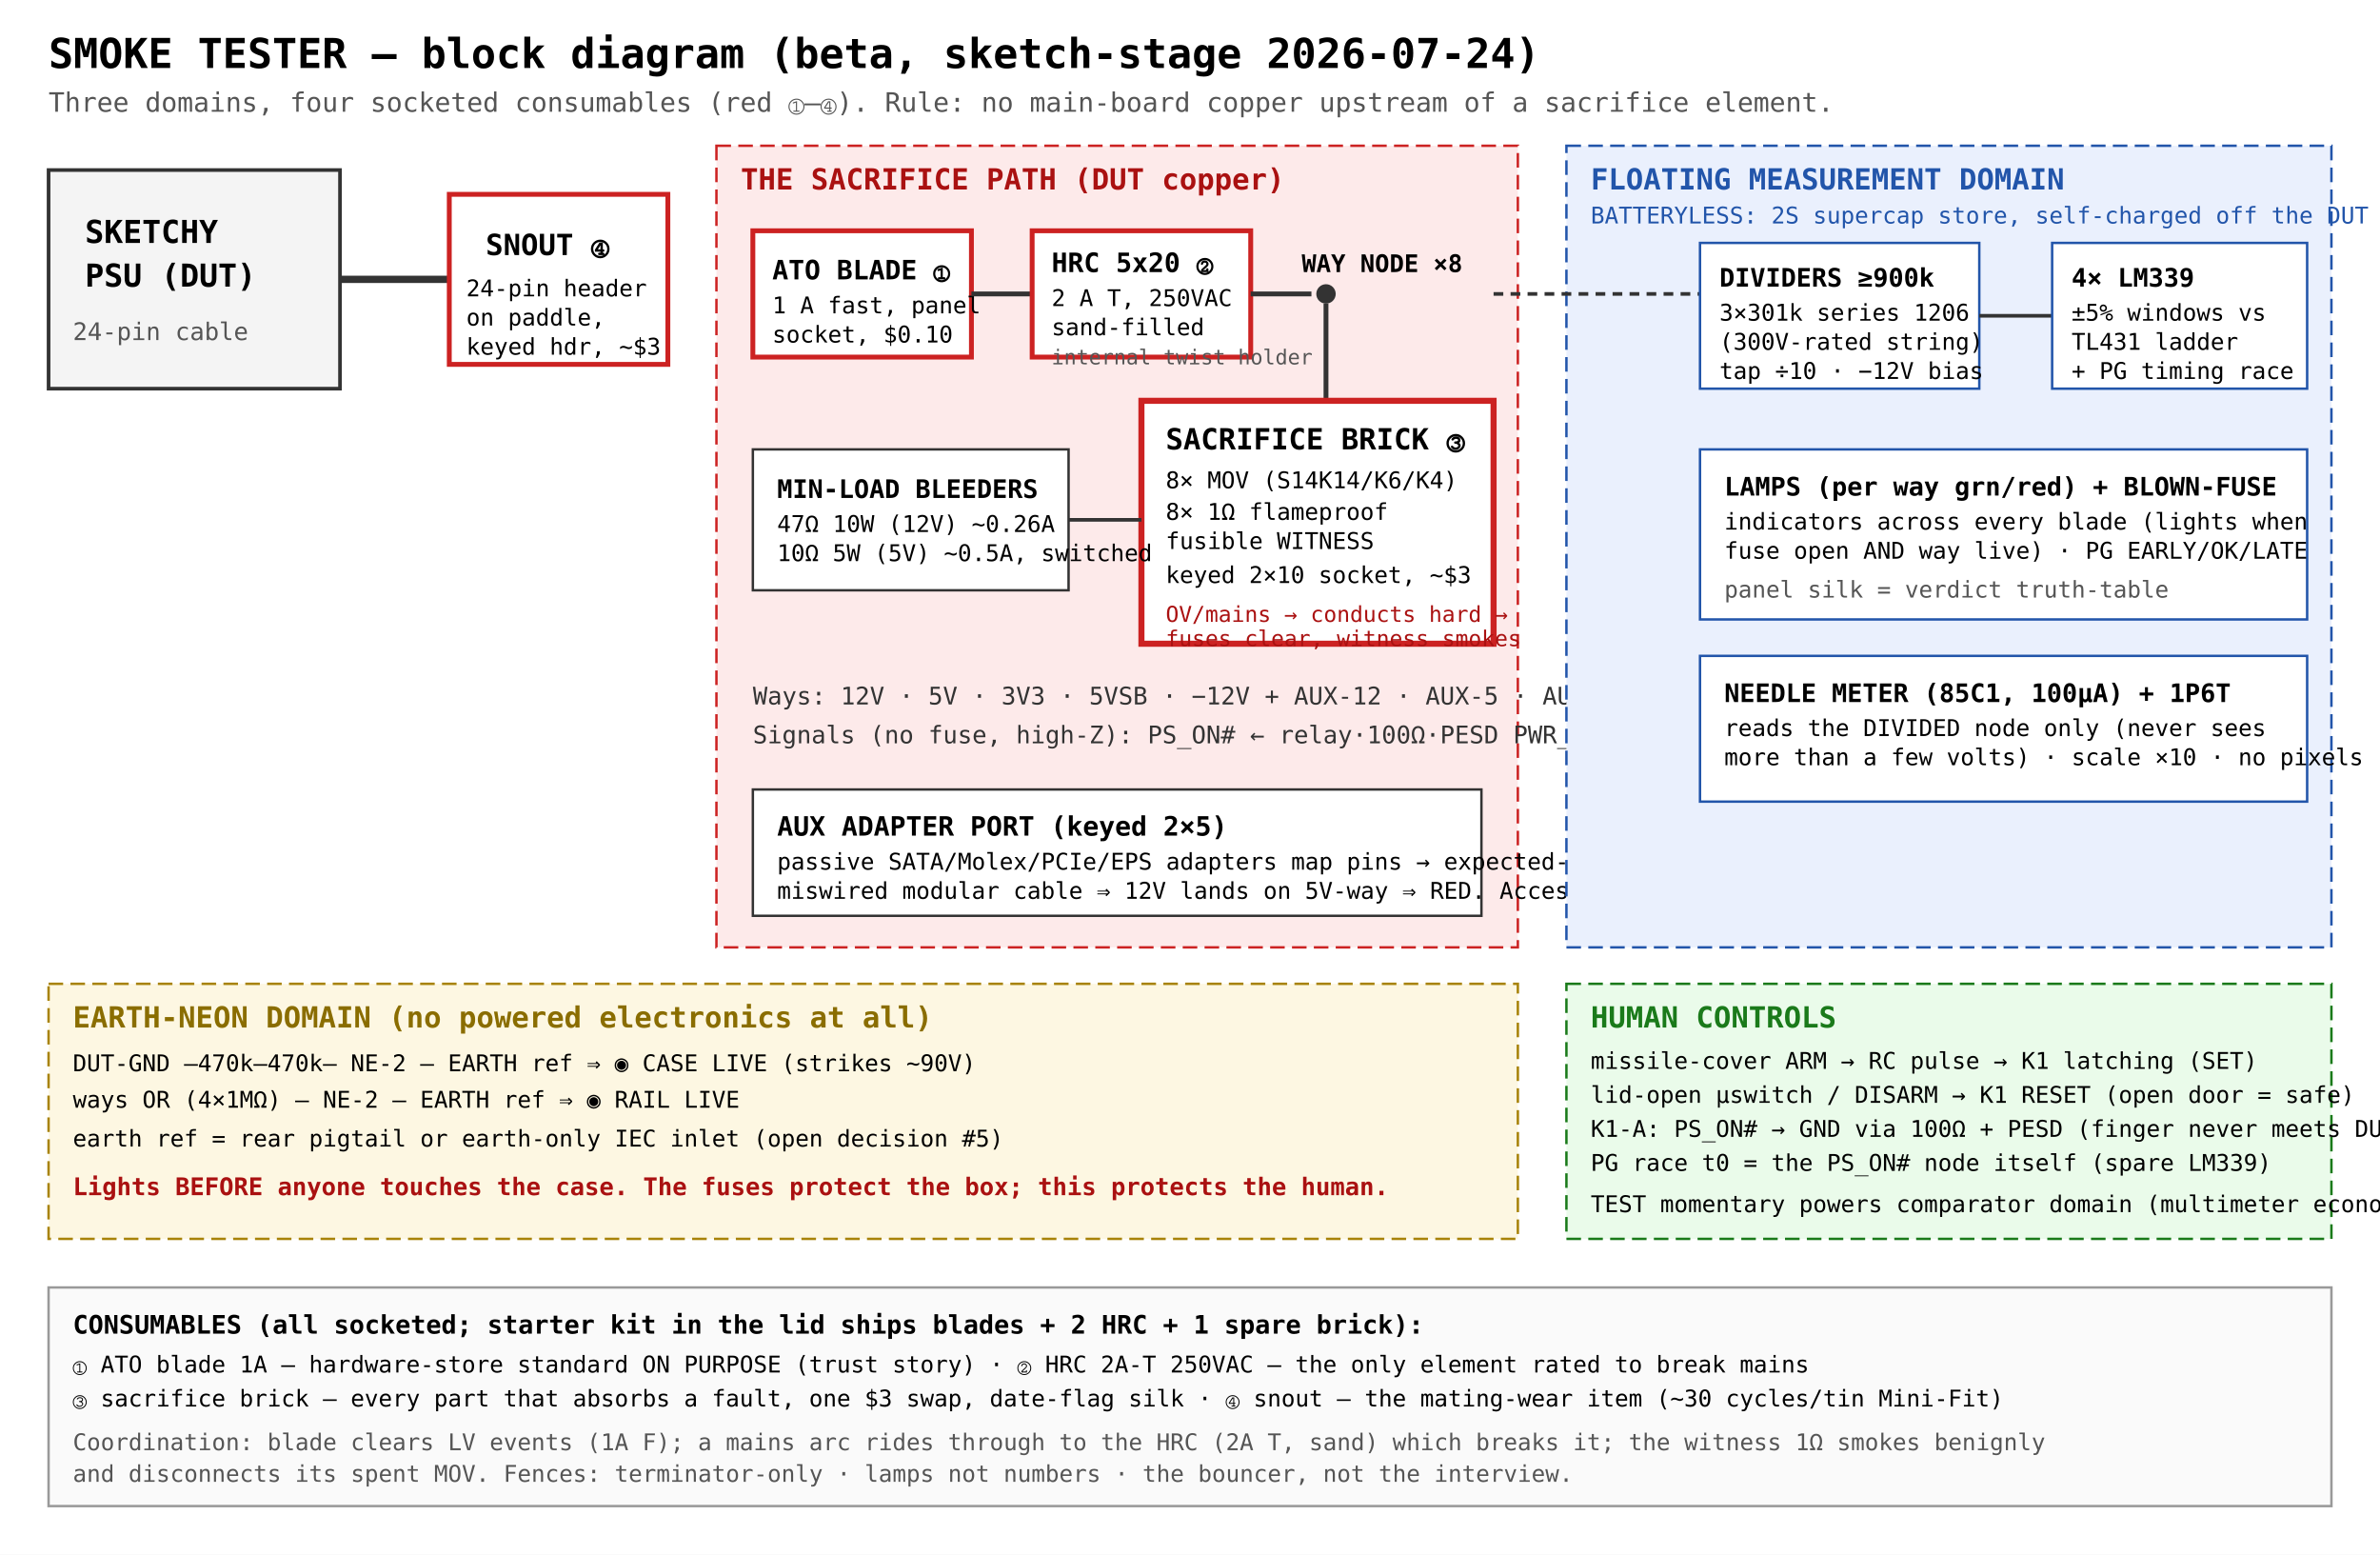
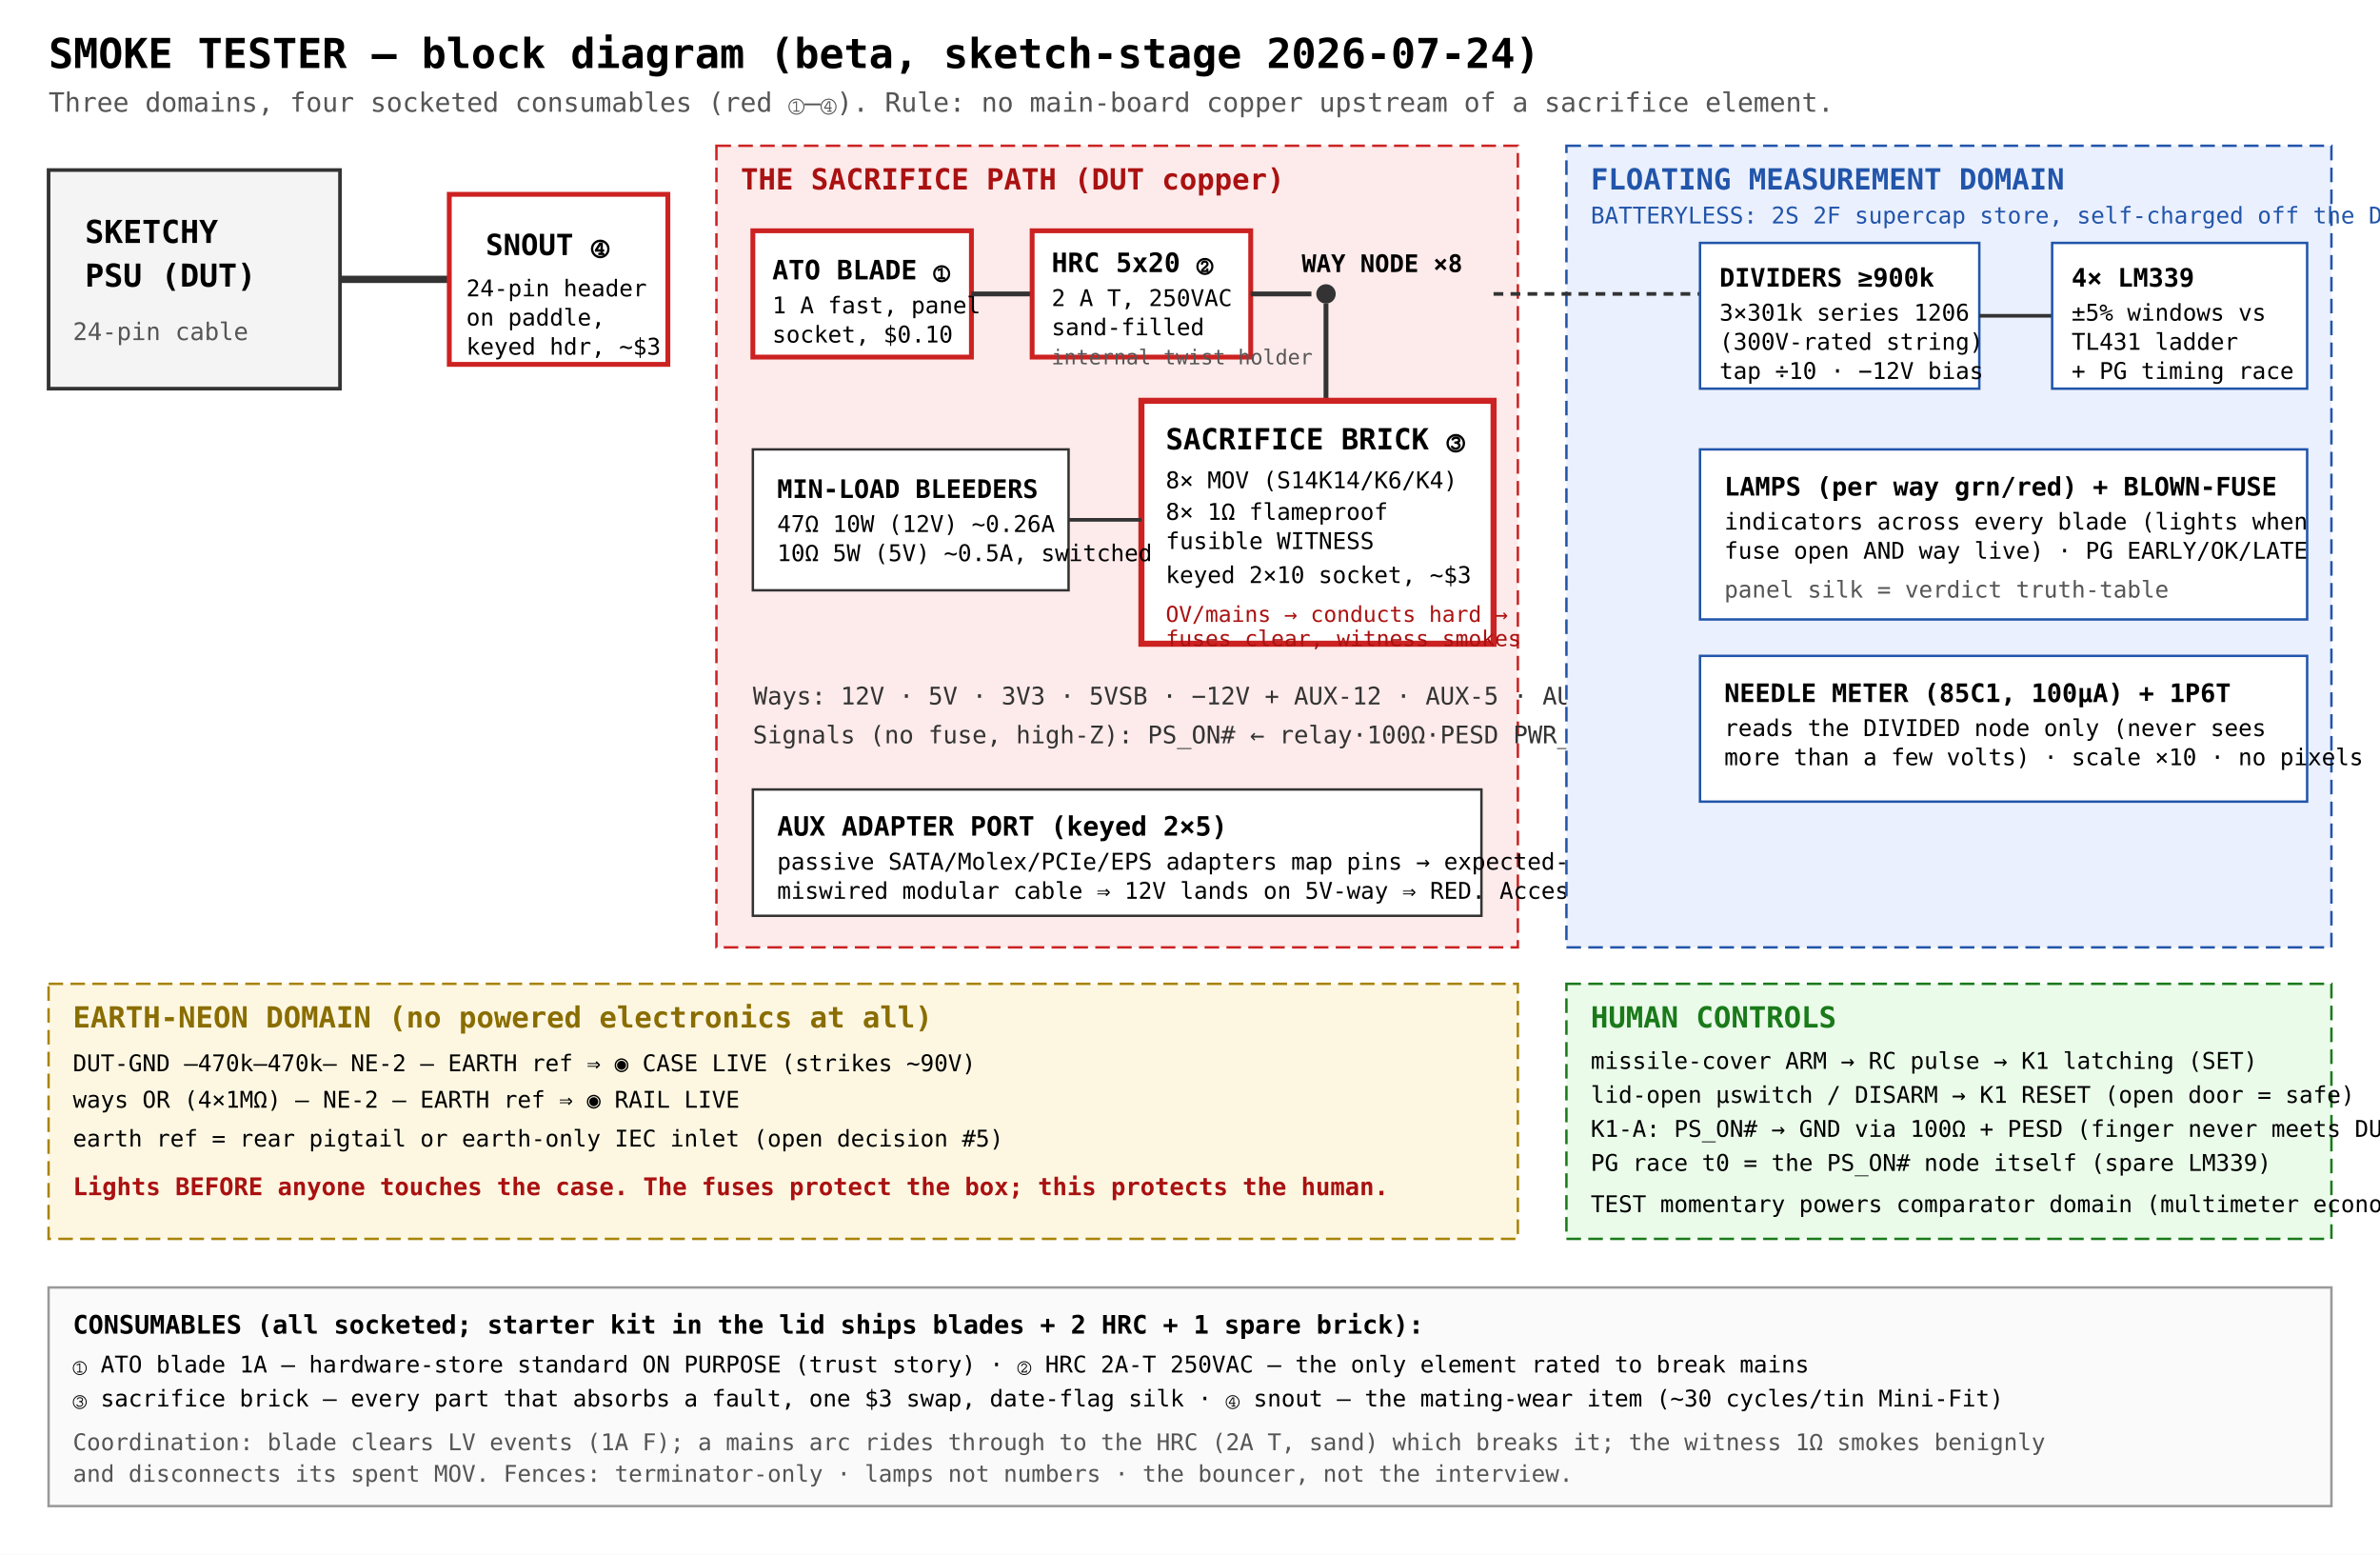
<svg xmlns="http://www.w3.org/2000/svg" width="980" height="640" viewBox="0 0 980 640" font-family="monospace">
  <rect width="980" height="640" fill="#ffffff" />
  <text x="20" y="28" font-size="17" font-weight="bold">SMOKE TESTER — block diagram (beta, sketch-stage 2026-07-24)</text>
  <text x="20" y="46" font-size="11" fill="#555">Three domains, four socketed consumables (red ①–④). Rule: no main-board copper upstream of a sacrifice element.</text>
  <rect x="20" y="70" width="120" height="90" fill="#f4f4f4" stroke="#333" stroke-width="1.5" />
  <text x="35" y="100" font-size="13" font-weight="bold">SKETCHY</text>
  <text x="35" y="118" font-size="13" font-weight="bold">PSU (DUT)</text>
  <text x="30" y="140" font-size="10" fill="#555">24-pin cable</text>
  <line x1="140" y1="115" x2="185" y2="115" stroke="#333" stroke-width="3" />
  <rect x="185" y="80" width="90" height="70" fill="#fff" stroke="#c22" stroke-width="2" />
  <text x="200" y="105" font-size="12" font-weight="bold">SNOUT ④</text>
  <text x="192" y="122" font-size="9.5">24-pin header</text>
  <text x="192" y="134" font-size="9.5">on paddle,</text>
  <text x="192" y="146" font-size="9.5">keyed hdr, ~$3</text>
  <rect x="295" y="60" width="330" height="330" fill="#fdeaea" stroke="#c22" stroke-dasharray="6 3" />
  <text x="305" y="78" font-size="12" font-weight="bold" fill="#a11">THE SACRIFICE PATH (DUT copper)</text>
  <rect x="310" y="95" width="90" height="52" fill="#fff" stroke="#c22" stroke-width="2" />
  <text x="318" y="115" font-size="11" font-weight="bold">ATO BLADE ①</text>
  <text x="318" y="129" font-size="9.5">1 A fast, panel</text>
  <text x="318" y="141" font-size="9.5">socket, $0.10</text>
  <line x1="400" y1="121" x2="425" y2="121" stroke="#333" stroke-width="2" />
  <rect x="425" y="95" width="90" height="52" fill="#fff" stroke="#c22" stroke-width="2" />
  <text x="433" y="112" font-size="11" font-weight="bold">HRC 5x20 ②</text>
  <text x="433" y="126" font-size="9.5">2 A T, 250VAC</text>
  <text x="433" y="138" font-size="9.5">sand-filled</text>
  <text x="433" y="150" font-size="8.5" fill="#555">internal twist holder</text>
  <line x1="515" y1="121" x2="540" y2="121" stroke="#333" stroke-width="2" />
  <circle cx="546" cy="121" r="4" fill="#333" />
  <text x="536" y="112" font-size="10" font-weight="bold">WAY NODE ×8</text>
  <line x1="546" y1="125" x2="546" y2="165" stroke="#333" stroke-width="2" />
  <rect x="470" y="165" width="145" height="100" fill="#fff" stroke="#c22" stroke-width="2.5" />
  <text x="480" y="185" font-size="12" font-weight="bold">SACRIFICE BRICK ③</text>
  <text x="480" y="201" font-size="9.5">8× MOV (S14K14/K6/K4)</text>
  <text x="480" y="214" font-size="9.5">8× 1Ω flameproof</text>
  <text x="480" y="226" font-size="9.5">   fusible WITNESS</text>
  <text x="480" y="240" font-size="9.5">keyed 2×10 socket, ~$3</text>
  <text x="480" y="256" font-size="9" fill="#a11">OV/mains → conducts hard →</text>
  <text x="480" y="266" font-size="9" fill="#a11">fuses clear, witness smokes</text>
  <rect x="310" y="185" width="130" height="58" fill="#fff" stroke="#333" />
  <text x="320" y="205" font-size="10.5" font-weight="bold">MIN-LOAD BLEEDERS</text>
  <text x="320" y="219" font-size="9.5">47Ω 10W (12V) ~0.26A</text>
  <text x="320" y="231" font-size="9.5">10Ω 5W (5V) ~0.5A, switched</text>
  <line x1="546" y1="165" x2="546" y2="150" />
  <line x1="470" y1="214" x2="440" y2="214" stroke="#333" stroke-width="1.5" />
  <text x="310" y="290" font-size="10" fill="#333">Ways: 12V · 5V · 3V3 · 5VSB · −12V  +  AUX-12 · AUX-5 · AUX-3V3 (fused)  +  AUX-GND (1kΩ 350V continuity lamp)</text>
  <text x="310" y="306" font-size="10" fill="#333">Signals (no fuse, high-Z): PS_ON# ← relay·100Ω·PESD    PWR_OK → 1kΩ·PESD → race</text>
  <rect x="310" y="325" width="300" height="52" fill="#fff" stroke="#333" />
  <text x="320" y="344" font-size="11" font-weight="bold">AUX ADAPTER PORT (keyed 2×5)</text>
  <text x="320" y="358" font-size="9.5">passive SATA/Molex/PCIe/EPS adapters map pins → expected-V ways;</text>
  <text x="320" y="370" font-size="9.5">miswired modular cable ⇒ 12V lands on 5V-way ⇒ RED. Accessory SKUs.</text>
  <rect x="645" y="60" width="315" height="330" fill="#eaf0fd" stroke="#2255aa" stroke-dasharray="6 3" />
  <text x="655" y="78" font-size="12" font-weight="bold" fill="#2255aa">FLOATING MEASUREMENT DOMAIN</text>
-   <text x="655" y="92" font-size="9.5" fill="#2255aa">BATTERYLESS: 2S supercap store, self-charged off the DUT (5VSB/5V harvest) + USB-C top-up · rides DUT GND</text>
+   <text x="655" y="92" font-size="9.5" fill="#2255aa">BATTERYLESS: 2S 2F supercap store, self-charged off the DUT (5VSB/5V harvest) + USB-C top-up · rides DUT GND</text>
  <line x1="615" y1="121" x2="700" y2="121" stroke="#333" stroke-width="1.5" stroke-dasharray="4 3" />
  <rect x="700" y="100" width="115" height="60" fill="#fff" stroke="#2255aa" />
  <text x="708" y="118" font-size="10.5" font-weight="bold">DIVIDERS ≥900k</text>
  <text x="708" y="132" font-size="9.5">3×301k series 1206</text>
  <text x="708" y="144" font-size="9.5">(300V-rated string)</text>
  <text x="708" y="156" font-size="9.5">tap ÷10 · −12V bias</text>
  <line x1="815" y1="130" x2="845" y2="130" stroke="#333" stroke-width="1.5" />
  <rect x="845" y="100" width="105" height="60" fill="#fff" stroke="#2255aa" />
  <text x="853" y="118" font-size="10.5" font-weight="bold">4× LM339</text>
  <text x="853" y="132" font-size="9.5">±5% windows vs</text>
  <text x="853" y="144" font-size="9.5">TL431 ladder</text>
  <text x="853" y="156" font-size="9.5">+ PG timing race</text>
  <rect x="700" y="185" width="250" height="70" fill="#fff" stroke="#2255aa" />
  <text x="710" y="204" font-size="10.5" font-weight="bold">LAMPS (per way grn/red) + BLOWN-FUSE</text>
  <text x="710" y="218" font-size="9.5">indicators across every blade (lights when</text>
  <text x="710" y="230" font-size="9.5">fuse open AND way live) · PG EARLY/OK/LATE</text>
  <text x="710" y="246" font-size="9.5" fill="#555">panel silk = verdict truth-table</text>
  <rect x="700" y="270" width="250" height="60" fill="#fff" stroke="#2255aa" />
  <text x="710" y="289" font-size="10.5" font-weight="bold">NEEDLE METER (85C1, 100µA) + 1P6T</text>
  <text x="710" y="303" font-size="9.5">reads the DIVIDED node only (never sees</text>
  <text x="710" y="315" font-size="9.5">more than a few volts) · scale ×10 · no pixels</text>
  <rect x="645" y="405" width="315" height="105" fill="#eafbea" stroke="#1a7a1a" stroke-dasharray="6 3" />
  <text x="655" y="423" font-size="12" font-weight="bold" fill="#1a7a1a">HUMAN CONTROLS</text>
  <text x="655" y="440" font-size="9.5">missile-cover ARM → RC pulse → K1 latching (SET)</text>
  <text x="655" y="454" font-size="9.5">lid-open µswitch / DISARM → K1 RESET  (open door = safe)</text>
  <text x="655" y="468" font-size="9.5">K1-A: PS_ON# → GND via 100Ω + PESD (finger never meets DUT)</text>
  <text x="655" y="482" font-size="9.5">PG race t0 = the PS_ON# node itself (spare LM339)</text>
  <text x="655" y="499" font-size="9.5">TEST momentary powers comparator domain (multimeter economy)</text>
  <rect x="20" y="405" width="605" height="105" fill="#fdf7e2" stroke="#a8830a" stroke-dasharray="6 3" />
  <text x="30" y="423" font-size="12" font-weight="bold" fill="#8a6d00">EARTH-NEON DOMAIN (no powered electronics at all)</text>
  <text x="30" y="441" font-size="9.5">DUT-GND —470k—470k— NE-2 — EARTH ref  ⇒  ◉ CASE LIVE   (strikes ~90V)</text>
  <text x="30" y="456" font-size="9.5">ways OR (4×1MΩ) — NE-2 — EARTH ref     ⇒  ◉ RAIL LIVE</text>
  <text x="30" y="472" font-size="9.5">earth ref = rear pigtail or earth-only IEC inlet (open decision #5)</text>
  <text x="30" y="492" font-size="10" font-weight="bold" fill="#a11">Lights BEFORE anyone touches the case. The fuses protect the box; this protects the human.</text>
  <rect x="20" y="530" width="940" height="90" fill="#fafafa" stroke="#999" />
  <text x="30" y="549" font-size="10.5" font-weight="bold">CONSUMABLES (all socketed; starter kit in the lid ships blades + 2 HRC + 1 spare brick):</text>
  <text x="30" y="565" font-size="9.5">① ATO blade 1A — hardware-store standard ON PURPOSE (trust story) · ② HRC 2A-T 250VAC — the only element rated to break mains</text>
  <text x="30" y="579" font-size="9.5">③ sacrifice brick — every part that absorbs a fault, one $3 swap, date-flag silk · ④ snout — the mating-wear item (~30 cycles/tin Mini-Fit)</text>
  <text x="30" y="597" font-size="9.5" fill="#555">Coordination: blade clears LV events (1A F); a mains arc rides through to the HRC (2A T, sand) which breaks it; the witness 1Ω smokes benignly</text>
  <text x="30" y="610" font-size="9.5" fill="#555">and disconnects its spent MOV. Fences: terminator-only · lamps not numbers · the bouncer, not the interview.</text>
</svg>
